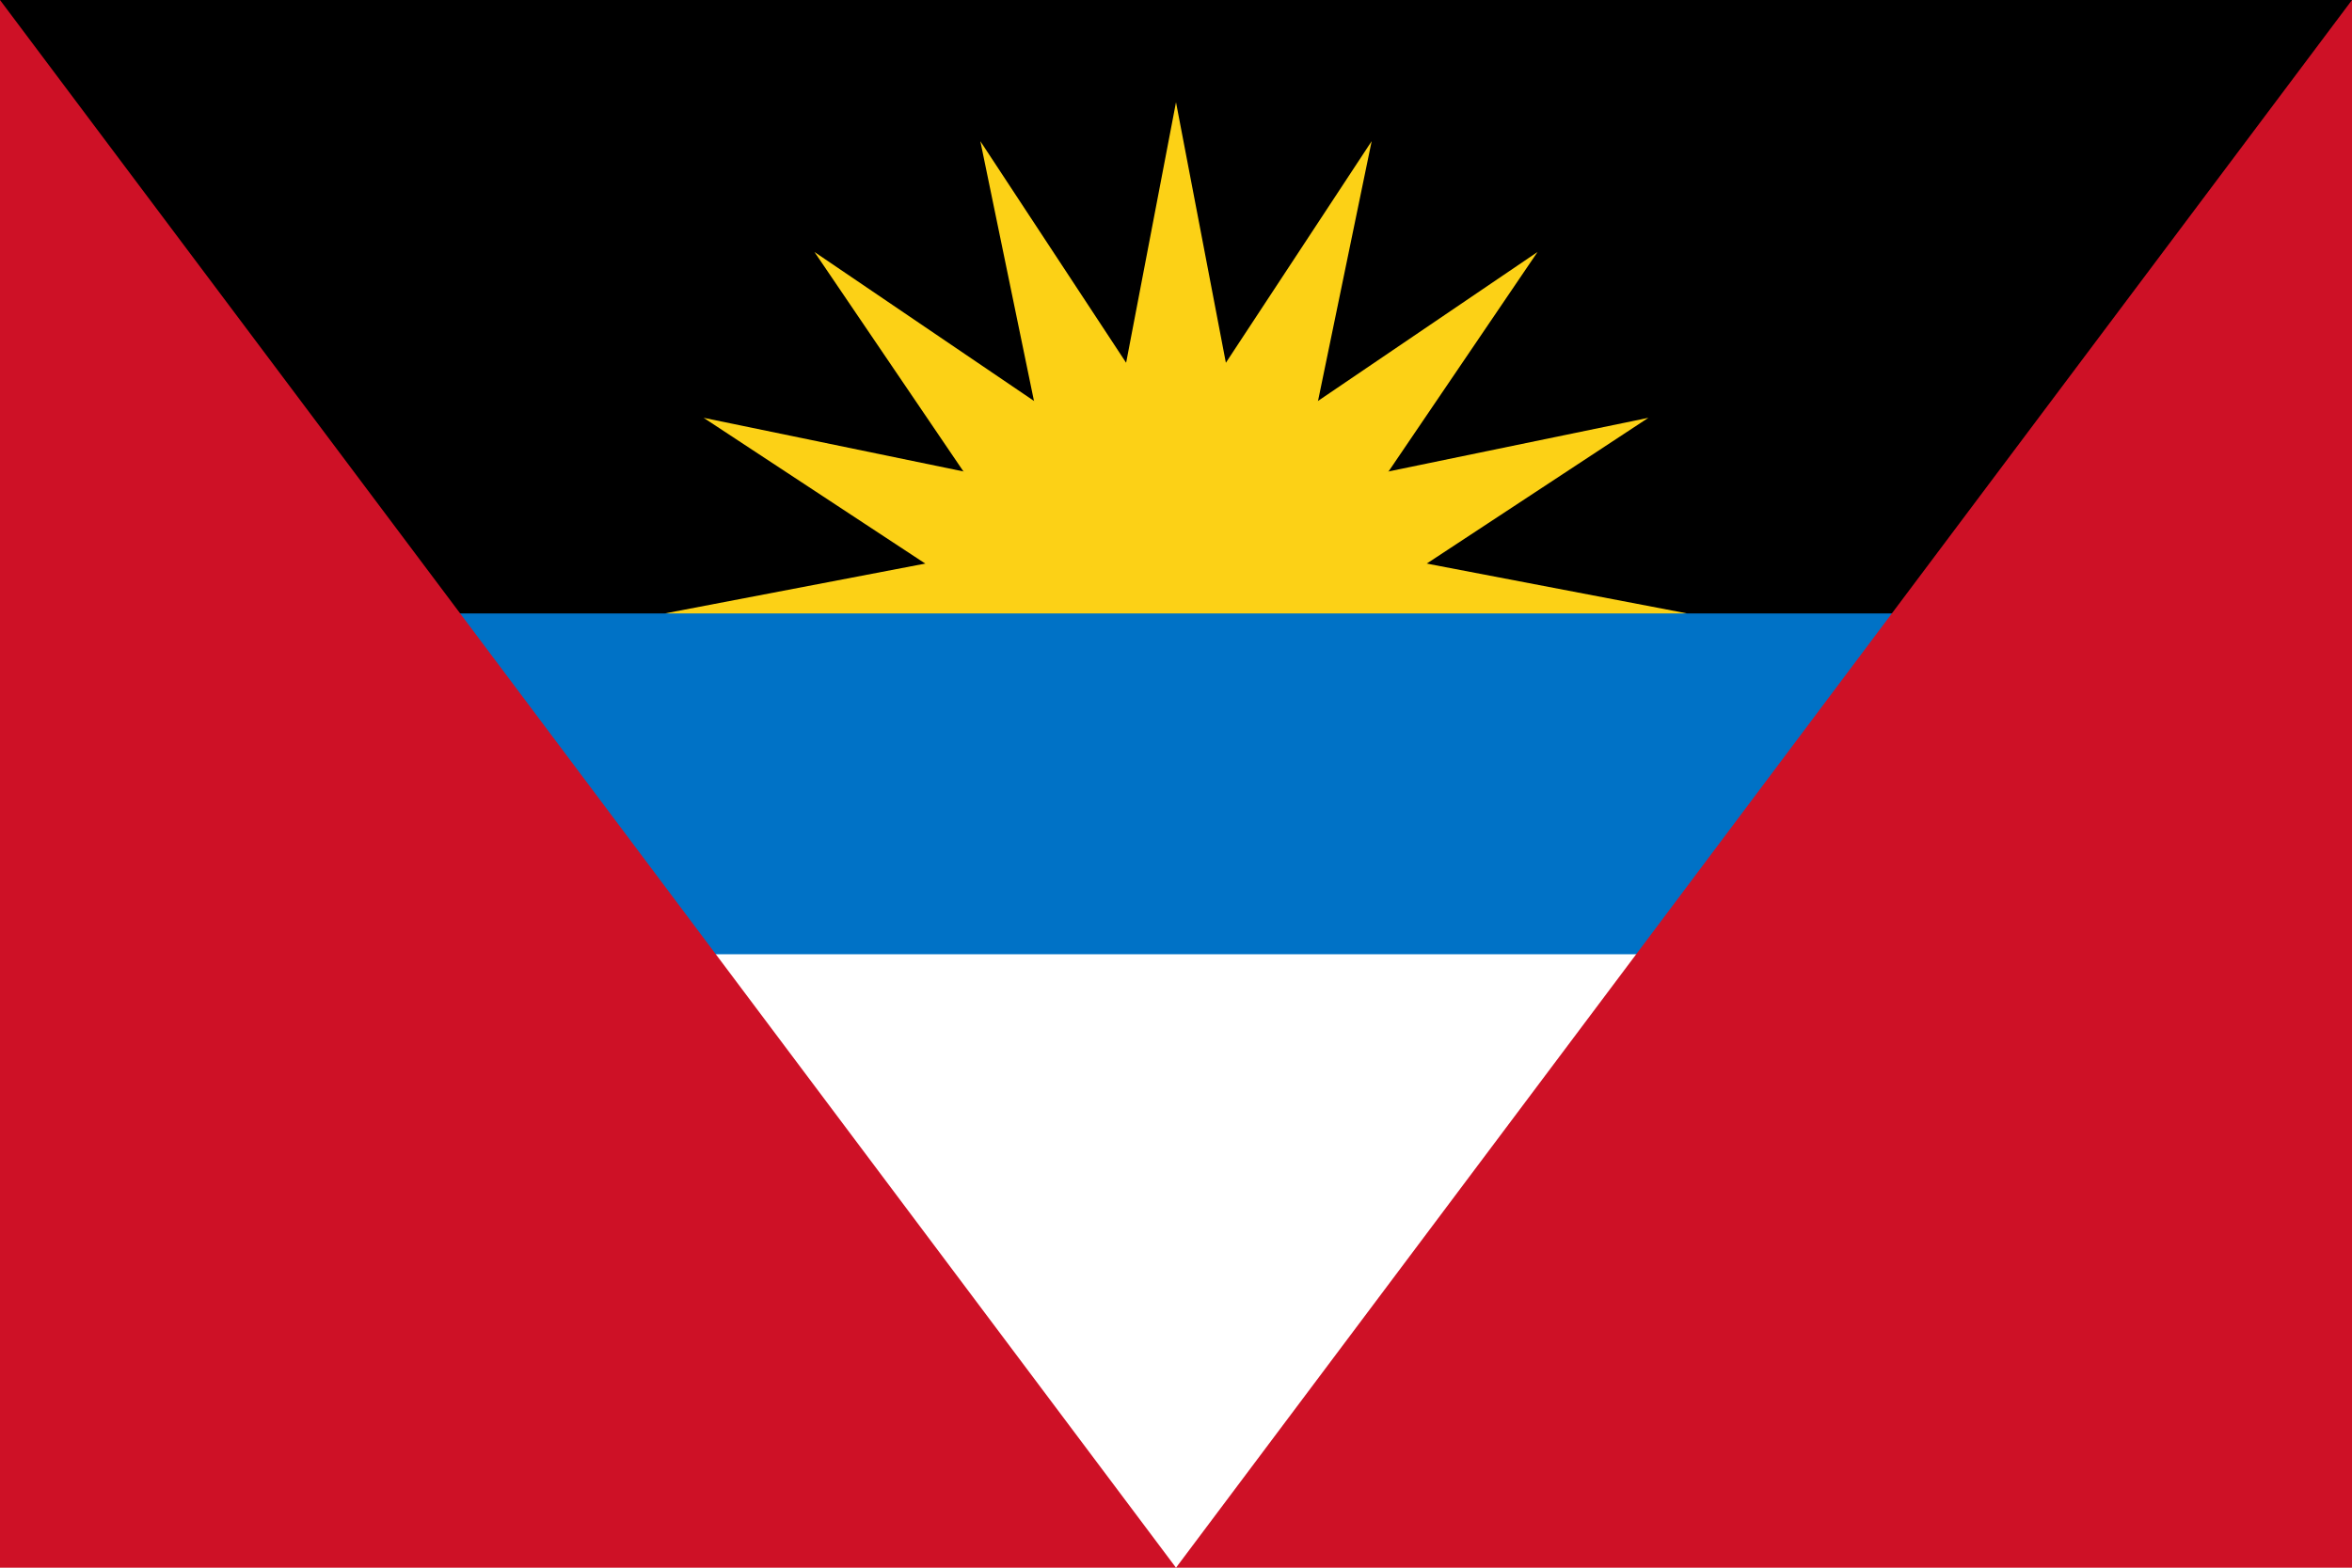
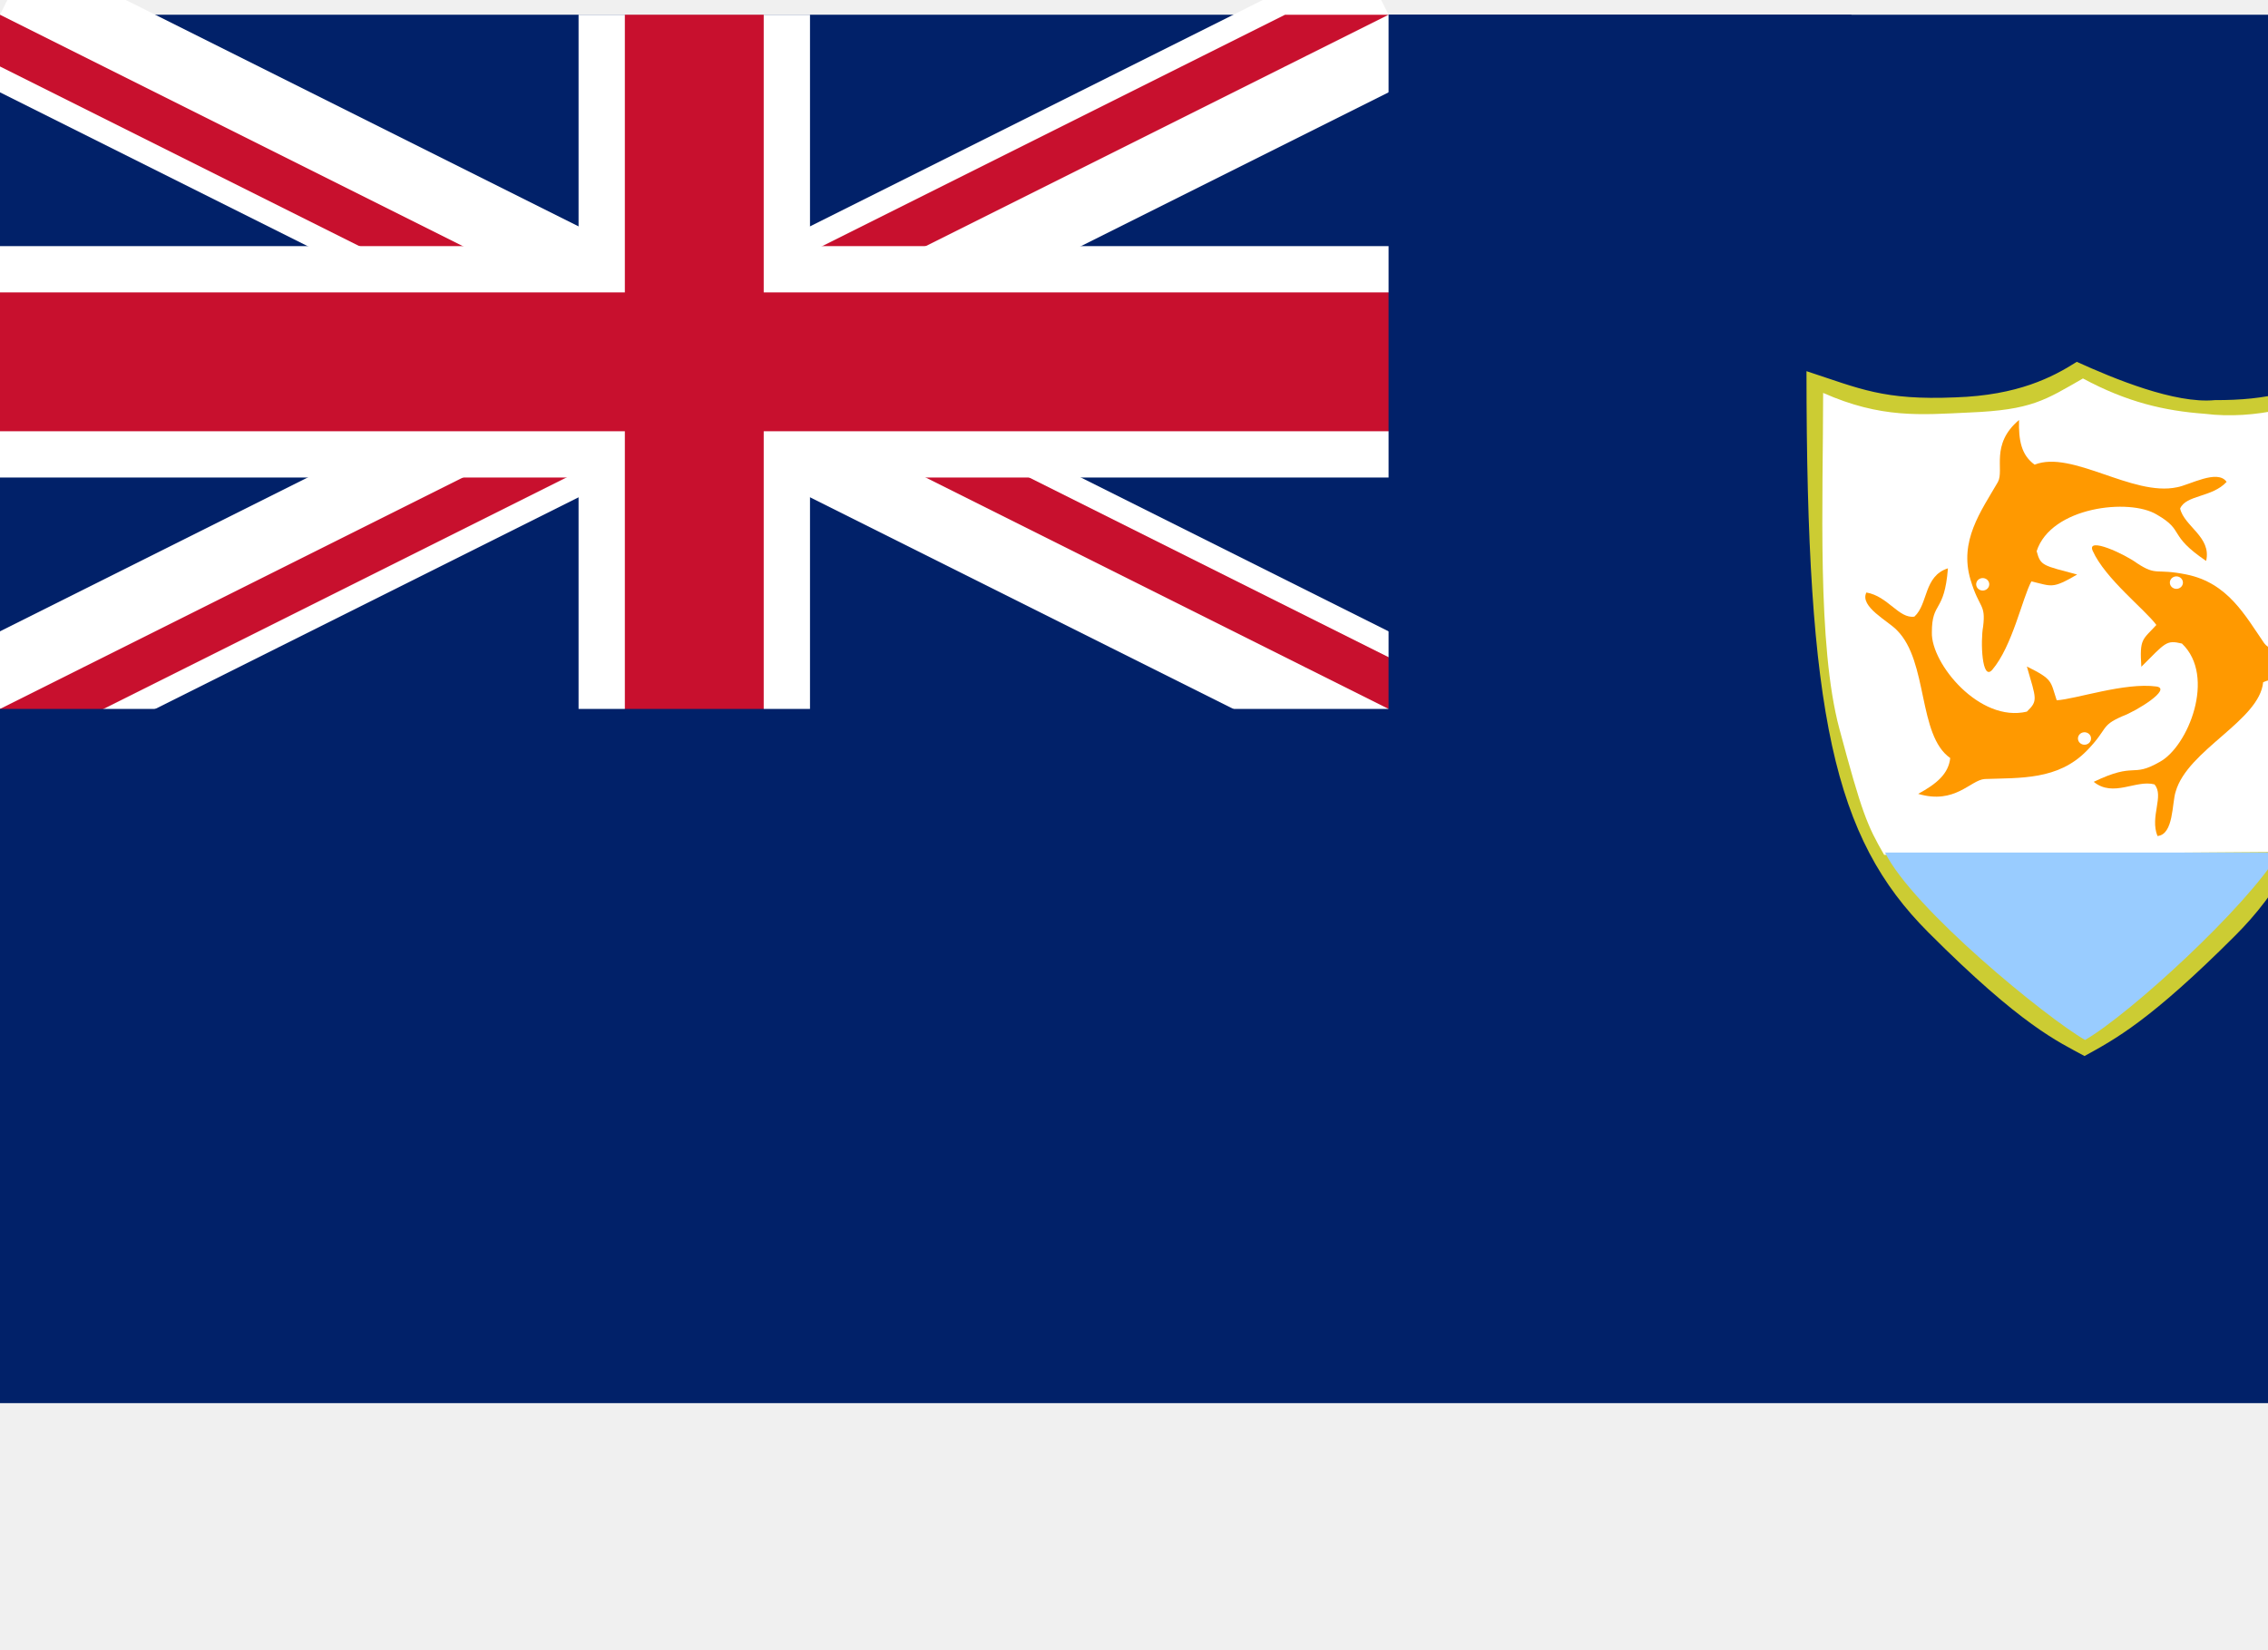
- <svg xmlns="http://www.w3.org/2000/svg" xmlns:xlink="http://www.w3.org/1999/xlink" viewBox="0 0 138 92" height="16" width="24">
-   <path fill="#fff" d="M0 0h138v92H0z" />
-   <path d="M0 0h138v46H0z" />
-   <g transform="translate(69 36)">
-     <g id="b">
-       <path id="a" d="M-30 0L0-5.742V5.742z" fill="#fcd116" />
-       <use xlink:href="#a" transform="rotate(22.5)" />
-       <use xlink:href="#a" transform="rotate(45)" />
-     </g>
-     <use xlink:href="#b" transform="rotate(67.5)" />
-     <use xlink:href="#b" transform="rotate(135)" />
-   </g>
-   <path fill="#0072c6" d="M0 36h138v20H0z" />
-   <path d="M0 0v92h138V0L69 92z" fill="#ce1126" />
+ <svg xmlns="http://www.w3.org/2000/svg" viewBox="0 0 980 700" height="16" width="22">
+   <clipPath id="a">
+     <path d="M0 0v150h700v150H600zm600 0H300v350H0v-50z" />
+   </clipPath>
+   <path fill="#012169" d="M0 0h1200v600H0z" />
+   <path d="M0 0l600 300m0-300L0 300" stroke="#fff" stroke-width="60" />
+   <path d="M0 0l600 300m0-300L0 300" stroke="#c8102e" stroke-width="40" clip-path="url(#a)" />
+   <path d="M300 0v350M0 150h700" stroke="#fff" stroke-width="100" />
+   <path d="M300 0v350M0 150h700" stroke="#c8102e" stroke-width="60" />
+   <path d="M0 300h600V0h200v400H0z" fill="#012169" />
+   <path fill="#cc3" d="M780.583 154.039c0 148.827 11.873 201.675 52.606 242.479 40.734 40.804 56.166 47.231 67.524 53.483 13.101-7.212 28.197-15.134 65.115-52.052 36.513-36.515 54.173-89.15 54.173-246.452-26.56 11.37-39.786 15.117-63.012 15.05-17.202 1.686-43.74-9.337-59.609-16.547-10.37 6.602-25.415 14.476-52.451 15.36-31.225 1.31-41.12-3.735-64.345-11.322z" />
+   <path fill="#fff" d="M787.775 163.438c0 46.043-2.722 108.794 7.006 145.1 9.77 36.462 12.013 41.803 19.36 54.528l171.206-1.27c10.576-18.319 11.11-29.666 18.953-58.936 7.814-29.165 9.788-94.177 10.016-142.6-17.216 8.725-39.761 14.908-61.643 12.195-17.543-1.275-33.752-5.092-52.627-15.264-16.374 9.353-22.082 13.622-49.119 14.714-21.05.99-38.101 2.615-63.152-8.468z" />
+   <path fill="#9cf" d="M814.51 362.056c12.185 24.448 69.632 71.303 86.433 81.003 19.168-11.067 69.848-57.368 83.973-81.003H814.51z" />
+   <path fill="#f90" d="M904.221 231.606c5.414 12.14 22.77 25.545 27.541 32.114-6.073 6.57-7.287 5.854-6.49 18.06 10.56-10.535 10.75-11.633 17.542-10.035 14.88 14.155 2.663 44.557-9.634 51.166-12.294 7.051-10.062-.244-28.489 8.593 8.449 6.887 18.237-1.01 26.236 1.1 4.347 4.918-2.066 13.879 1.313 22.318 7.07-.65 6.22-14.256 7.866-19.19 5.164-18.076 36.214-30.683 37.793-47.263 6.546-2.93 13.09-.917 21.05 3.345-3.964-15.534-17.079-15.367-20.594-20.218-8.368-12.19-15.785-26.098-33.657-29.706-13.567-2.739-12.553.824-21.247-4.83-5.414-4.018-21.861-11.618-19.23-5.454z" />
+   <path fill="#f90" d="M860.839 283.106c8.73-10.234 13.053-31.127 16.917-38.218 8.93 2.05 8.833 3.408 19.78-2.965-14.703-3.981-15.81-3.628-17.501-10.1 6.177-19.155 40.078-23.06 51.953-15.781 12.282 7.068 4.474 8.596 21.278 20 2.44-10.34-9.457-14.901-11.236-22.63 2.53-5.961 13.836-4.741 20.084-11.532-3.905-5.656-16.127 1.416-21.471 2.334-19.177 4.091-45.373-16.193-61.488-9.778-5.776-4.15-6.965-10.606-6.732-19.307-12.554 10.598-6.272 21.575-9.129 26.805-7.397 12.748-16.83 25.497-11.827 42.248 3.798 12.716 6.629 10.197 5.447 20.166-1.198 6.441-.562 23.856 3.925 18.758z" />
+   <path fill="#f90" d="M931.763 290.302c-13.703-1.828-34.694 5.451-43.059 5.967-2.778-8.347-1.51-8.97-12.893-14.605 4.032 14.055 4.922 14.776-.013 19.504-20.39 4.868-41.432-20.773-41.04-34.226-.009-13.678 5.401-8.097 6.946-27.707-10.543 3.357-8.485 15.424-14.502 20.874-6.66 1.02-11.413-8.837-20.74-10.422-3.058 6.111 9.613 12.426 13.201 16.311 13.592 13.53 8.935 45.397 23.029 55.227-.738 6.86-5.918 11.17-13.85 15.48 16.009 4.76 22.613-6.043 28.785-6.417 15.27-.56 31.594.542 44.043-12.205 9.45-9.676 5.724-10.682 15.285-14.875 6.401-2.355 21.705-11.882 14.808-12.906z" />
+   <circle fill="#fff" cx="266.239" cy="122.104" r=".806" transform="matrix(3.50845 0 0 3.34488 6.33 -163.011)" />
+   <circle fill="#fff" cx="266.239" cy="122.104" r=".806" transform="matrix(-1.639 -2.95744 3.10207 -1.56258 914.323 1224.328)" />
+   <circle fill="#fff" cx="266.239" cy="122.104" r=".806" transform="matrix(-1.80698 2.86712 -3.00733 -1.72273 1749.003 -240.213)" />
</svg>
